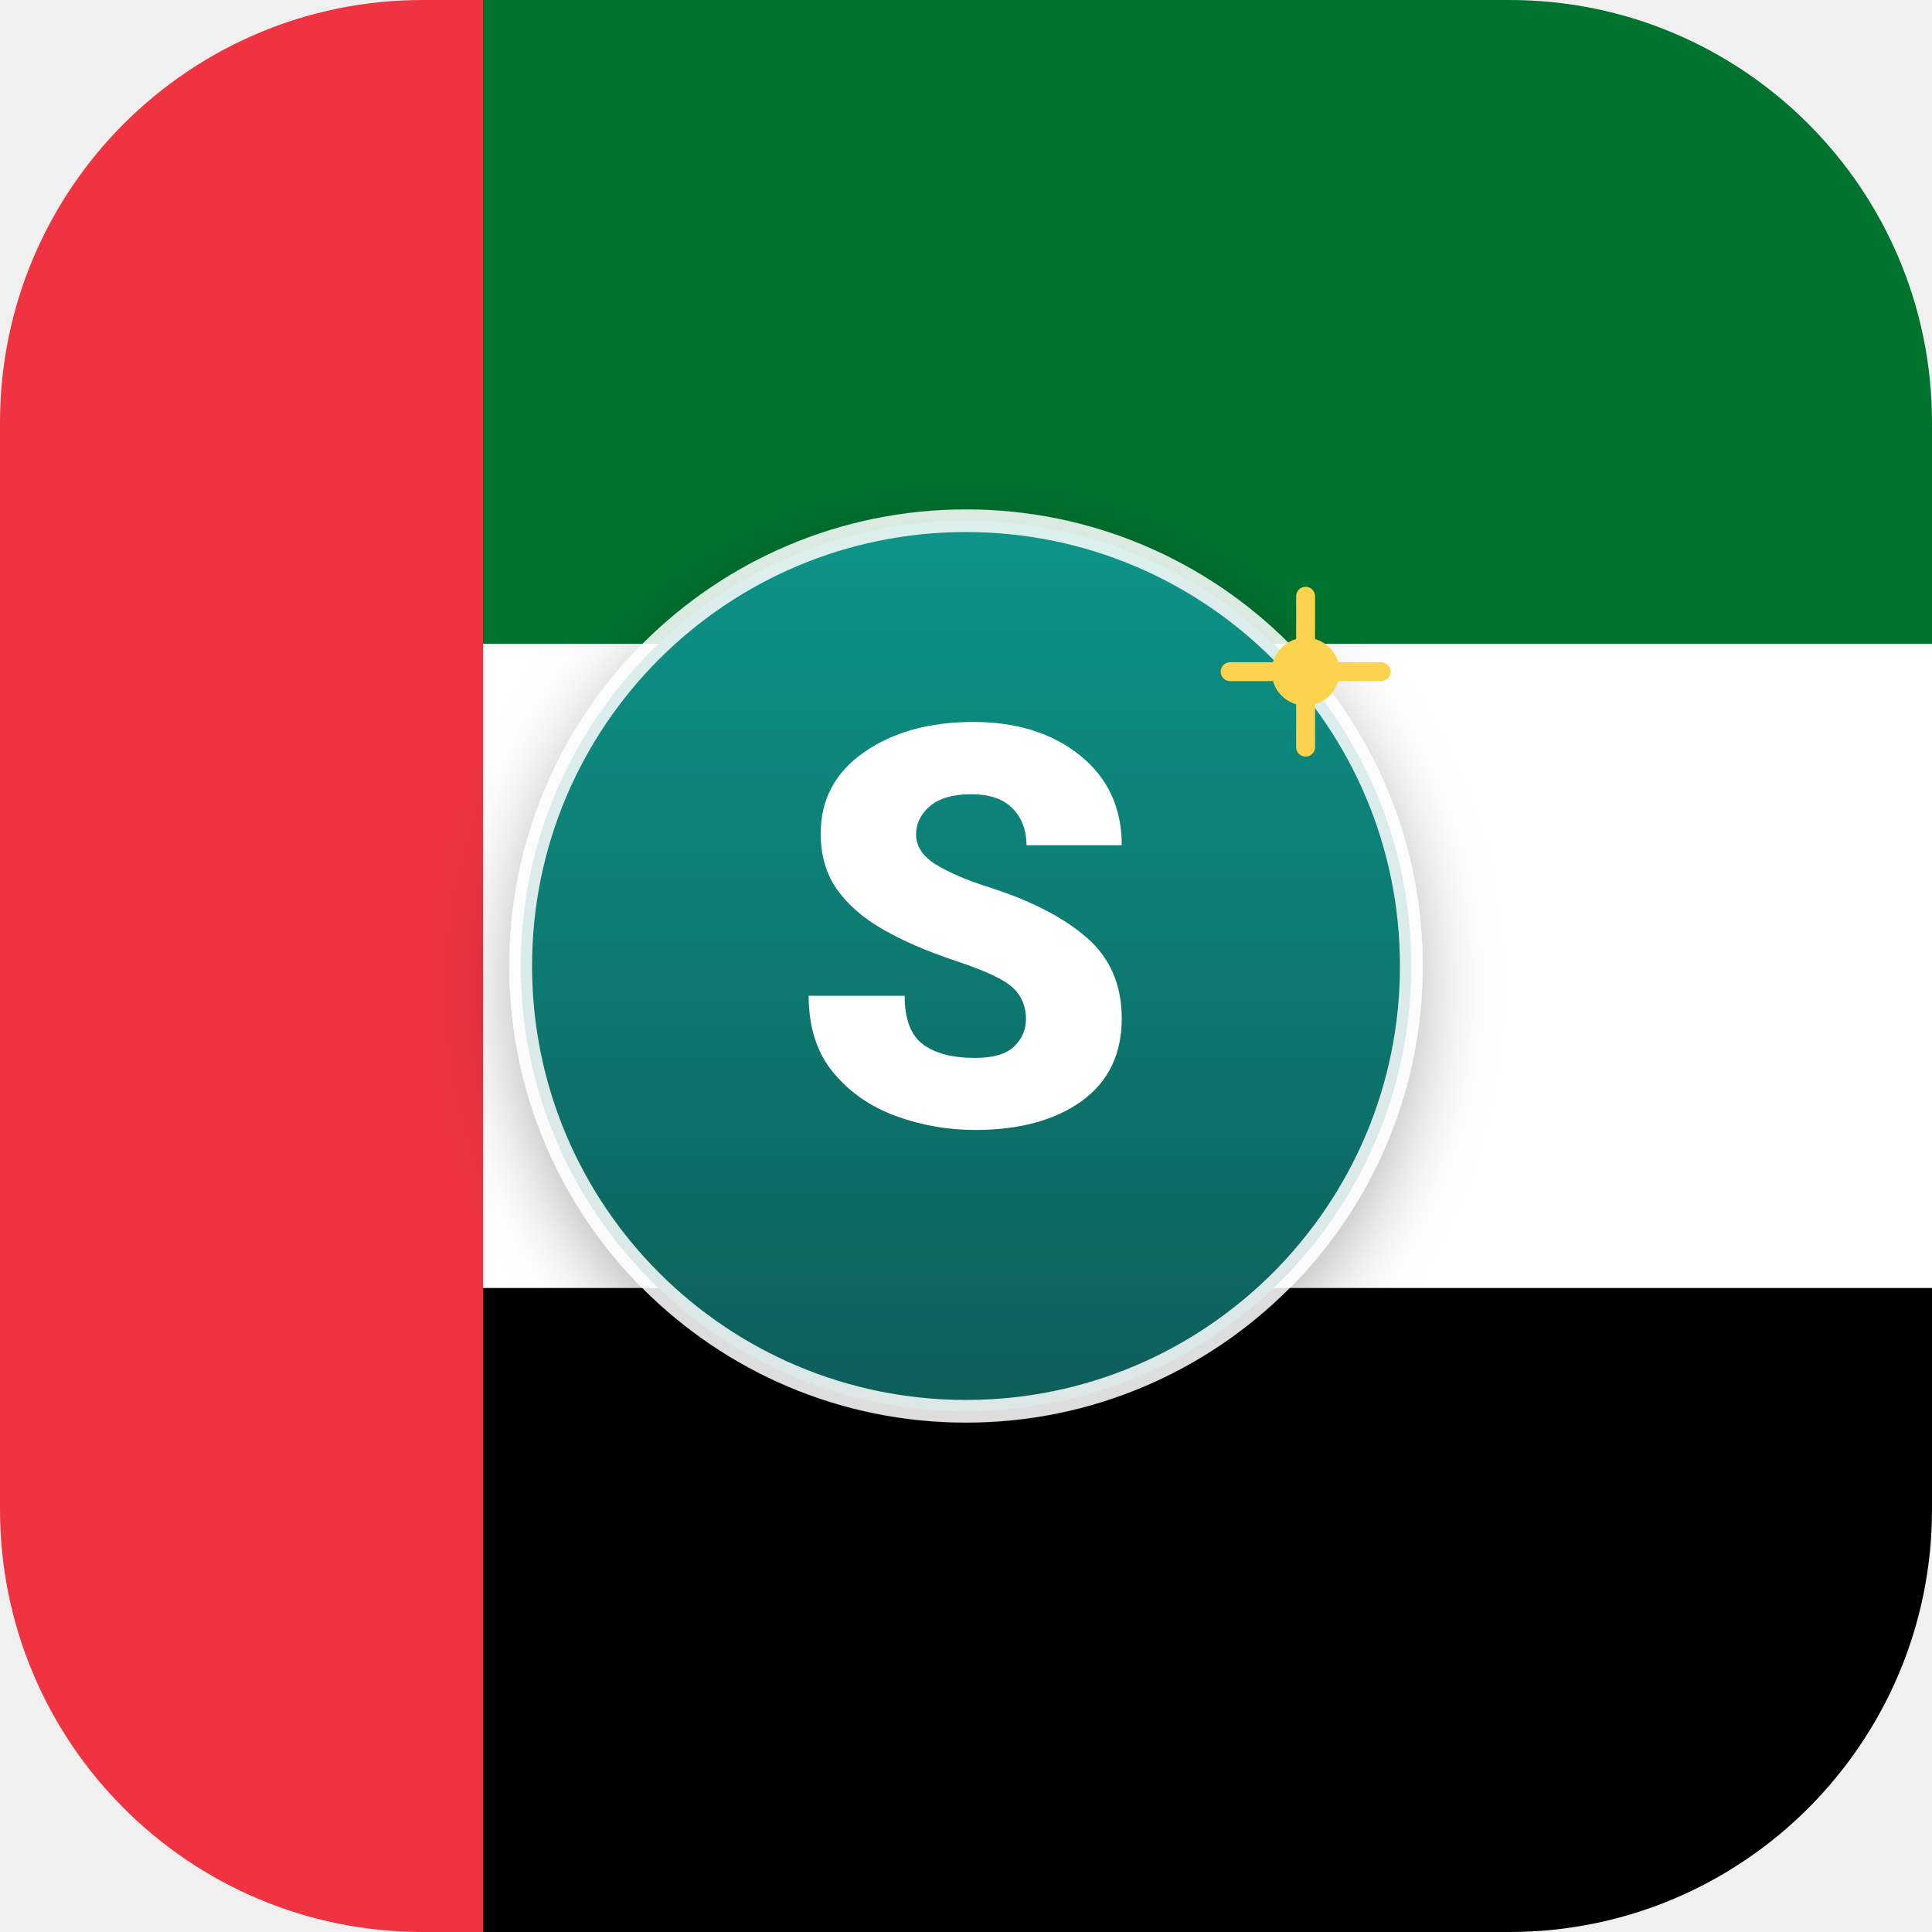
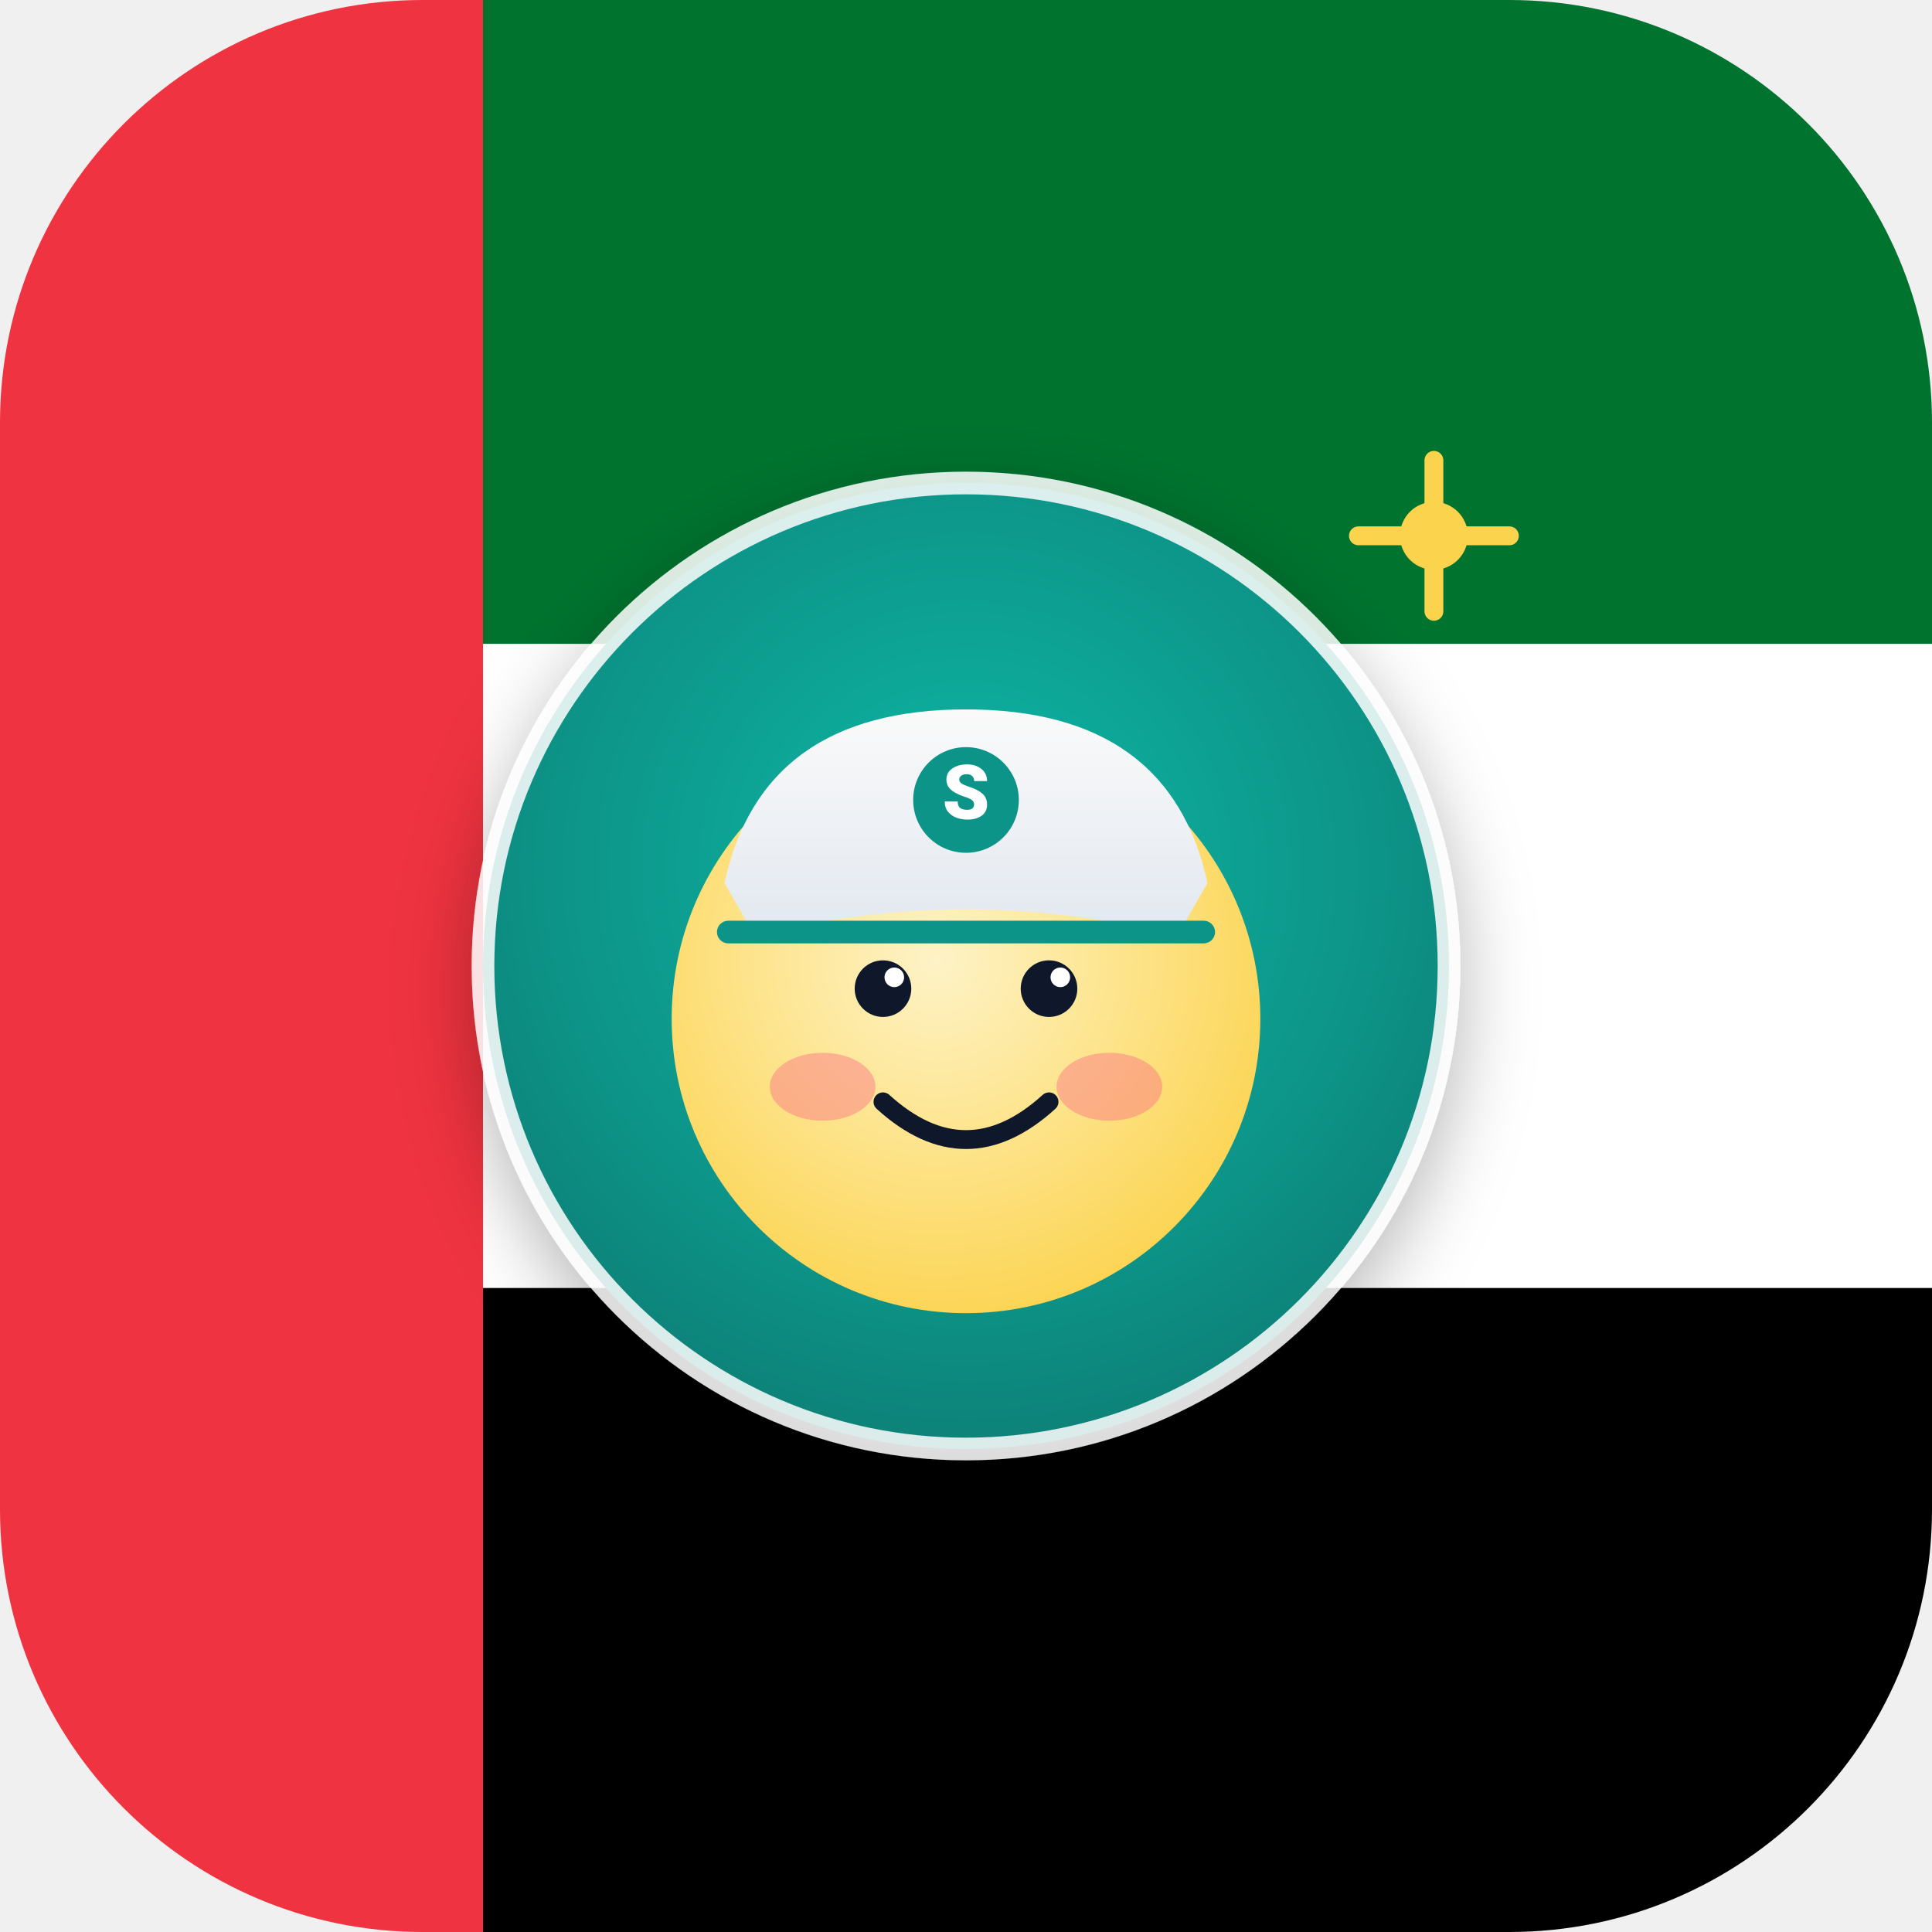
<svg xmlns="http://www.w3.org/2000/svg" viewBox="0 0 512 512" width="512" height="512">
  <defs>
    <clipPath id="rounded">
      <rect width="512" height="512" rx="112" />
    </clipPath>
-     <linearGradient id="badge" x1="0" y1="0" x2="0" y2="1">
-       <stop offset="0%" stop-color="#0D9488" />
-       <stop offset="100%" stop-color="#115E59" />
+     <radialGradient id="face" cx="0.45" cy="0.4" r="0.65">
+       <stop offset="0%" stop-color="#FEF3C7" />
+       <stop offset="100%" stop-color="#FCD34D" />
+     </radialGradient>
+     <radialGradient id="badge" cx="0.5" cy="0.4" r="0.7">
+       <stop offset="0%" stop-color="#14B8A6" />
+       <stop offset="60%" stop-color="#0D9488" />
+       <stop offset="100%" stop-color="#0F766E" />
+     </radialGradient>
+     <linearGradient id="cap" x1="0" y1="0" x2="0" y2="1">
+       <stop offset="0%" stop-color="#FAFAFA" />
+       <stop offset="100%" stop-color="#E2E8F0" />
    </linearGradient>
    <filter id="shadow" x="-30%" y="-30%" width="160%" height="160%">
      <feDropShadow dx="0" dy="6" stdDeviation="10" flood-opacity="0.30" />
    </filter>
  </defs>
  <g clip-path="url(#rounded)">
    <rect x="0" y="0" width="128" height="512" fill="#EF3340" />
    <rect x="128" y="0" width="384" height="170.67" fill="#00732F" />
    <rect x="128" y="170.67" width="384" height="170.66" fill="#FFFFFF" />
    <rect x="128" y="341.33" width="384" height="170.67" fill="#000000" />
  </g>
  <g filter="url(#shadow)">
-     <circle cx="256" cy="256" r="118" fill="url(#badge)" />
-     <circle cx="256" cy="256" r="118" fill="none" stroke="#FFFFFF" stroke-width="6" stroke-opacity="0.85" />
+     <circle cx="256" cy="256" r="128" fill="url(#badge)" />
+     <circle cx="256" cy="256" r="128" fill="none" stroke="#FFFFFF" stroke-width="6" stroke-opacity="0.85" />
  </g>
-   <text x="256" y="298" text-anchor="middle" font-family="-apple-system,BlinkMacSystemFont,Segoe UI,Roboto,sans-serif" font-size="148" font-weight="900" fill="#FFFFFF" letter-spacing="-4">S</text>
+   <g transform="translate(256,256)">
+     <circle cx="0" cy="14" r="78" fill="url(#face)" />
+     <ellipse cx="-38" cy="32" rx="14" ry="9" fill="#FB7185" opacity="0.45" />
+     <ellipse cx="38" cy="32" rx="14" ry="9" fill="#FB7185" opacity="0.45" />
+     <circle cx="-22" cy="6" r="7.5" fill="#0F172A" />
+     <circle cx="22" cy="6" r="7.5" fill="#0F172A" />
+     <circle cx="-19" cy="3" r="2.6" fill="#FFFFFF" />
+     <circle cx="25" cy="3" r="2.6" fill="#FFFFFF" />
+     <path d="M -22 36 Q 0 56 22 36" stroke="#0F172A" stroke-width="5" fill="none" stroke-linecap="round" />
+     <path d="M -64 -22 Q -54 -68 0 -68 Q 54 -68 64 -22 L 56 -8 Q 0 -22 -56 -8 Z" fill="url(#cap)" />
+     <rect x="-66" y="-12" width="132" height="6" rx="3" fill="#0D9488" />
+     <circle cx="0" cy="-44" r="14" fill="#0D9488" />
+     <text x="0" y="-39" text-anchor="middle" font-family="-apple-system,BlinkMacSystemFont,Segoe UI,Roboto,sans-serif" font-size="20" font-weight="900" fill="#FFFFFF">S</text>
+   </g>
  <g fill="#FCD34D">
-     <circle cx="346" cy="178" r="9" />
-     <path d="M346 158 v14 M346 184 v14 M326 178 h14 M352 178 h14" stroke="#FCD34D" stroke-width="5" stroke-linecap="round" />
+     <circle cx="380" cy="142" r="9" />
+     <path d="M380 122 v14 M380 148 v14 M360 142 h14 M386 142 h14" stroke="#FCD34D" stroke-width="5" stroke-linecap="round" />
  </g>
</svg>
